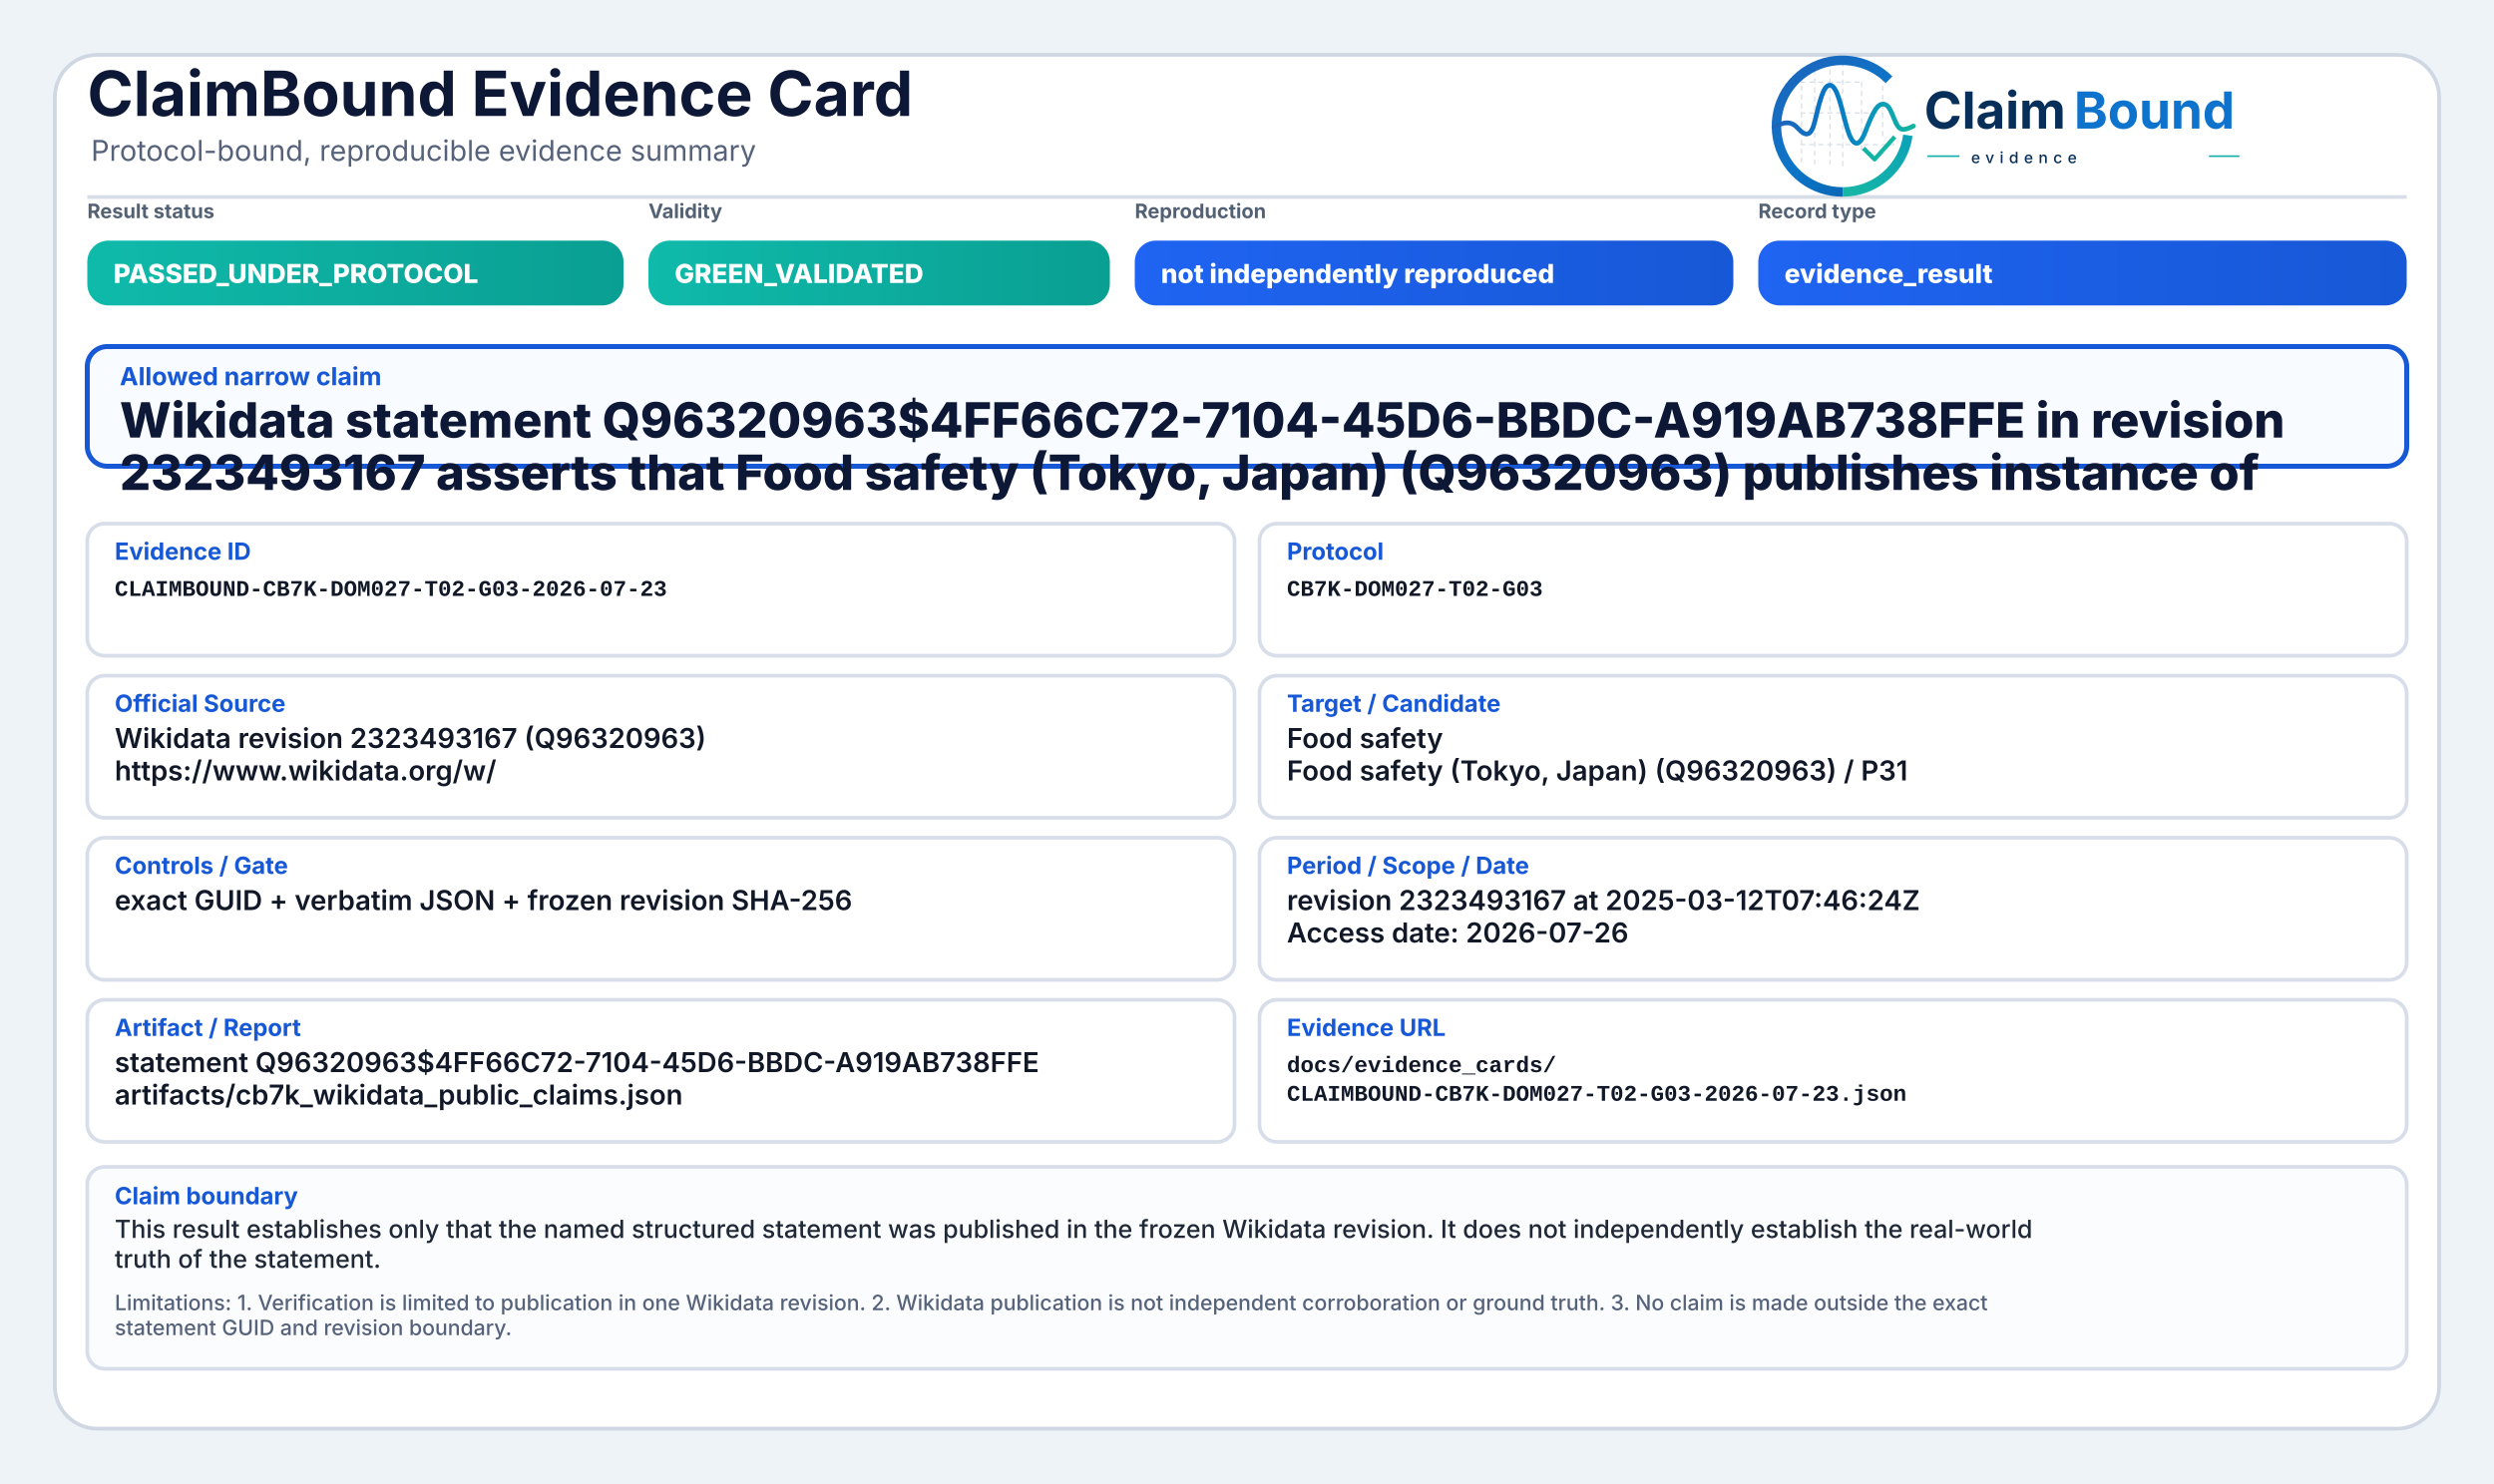
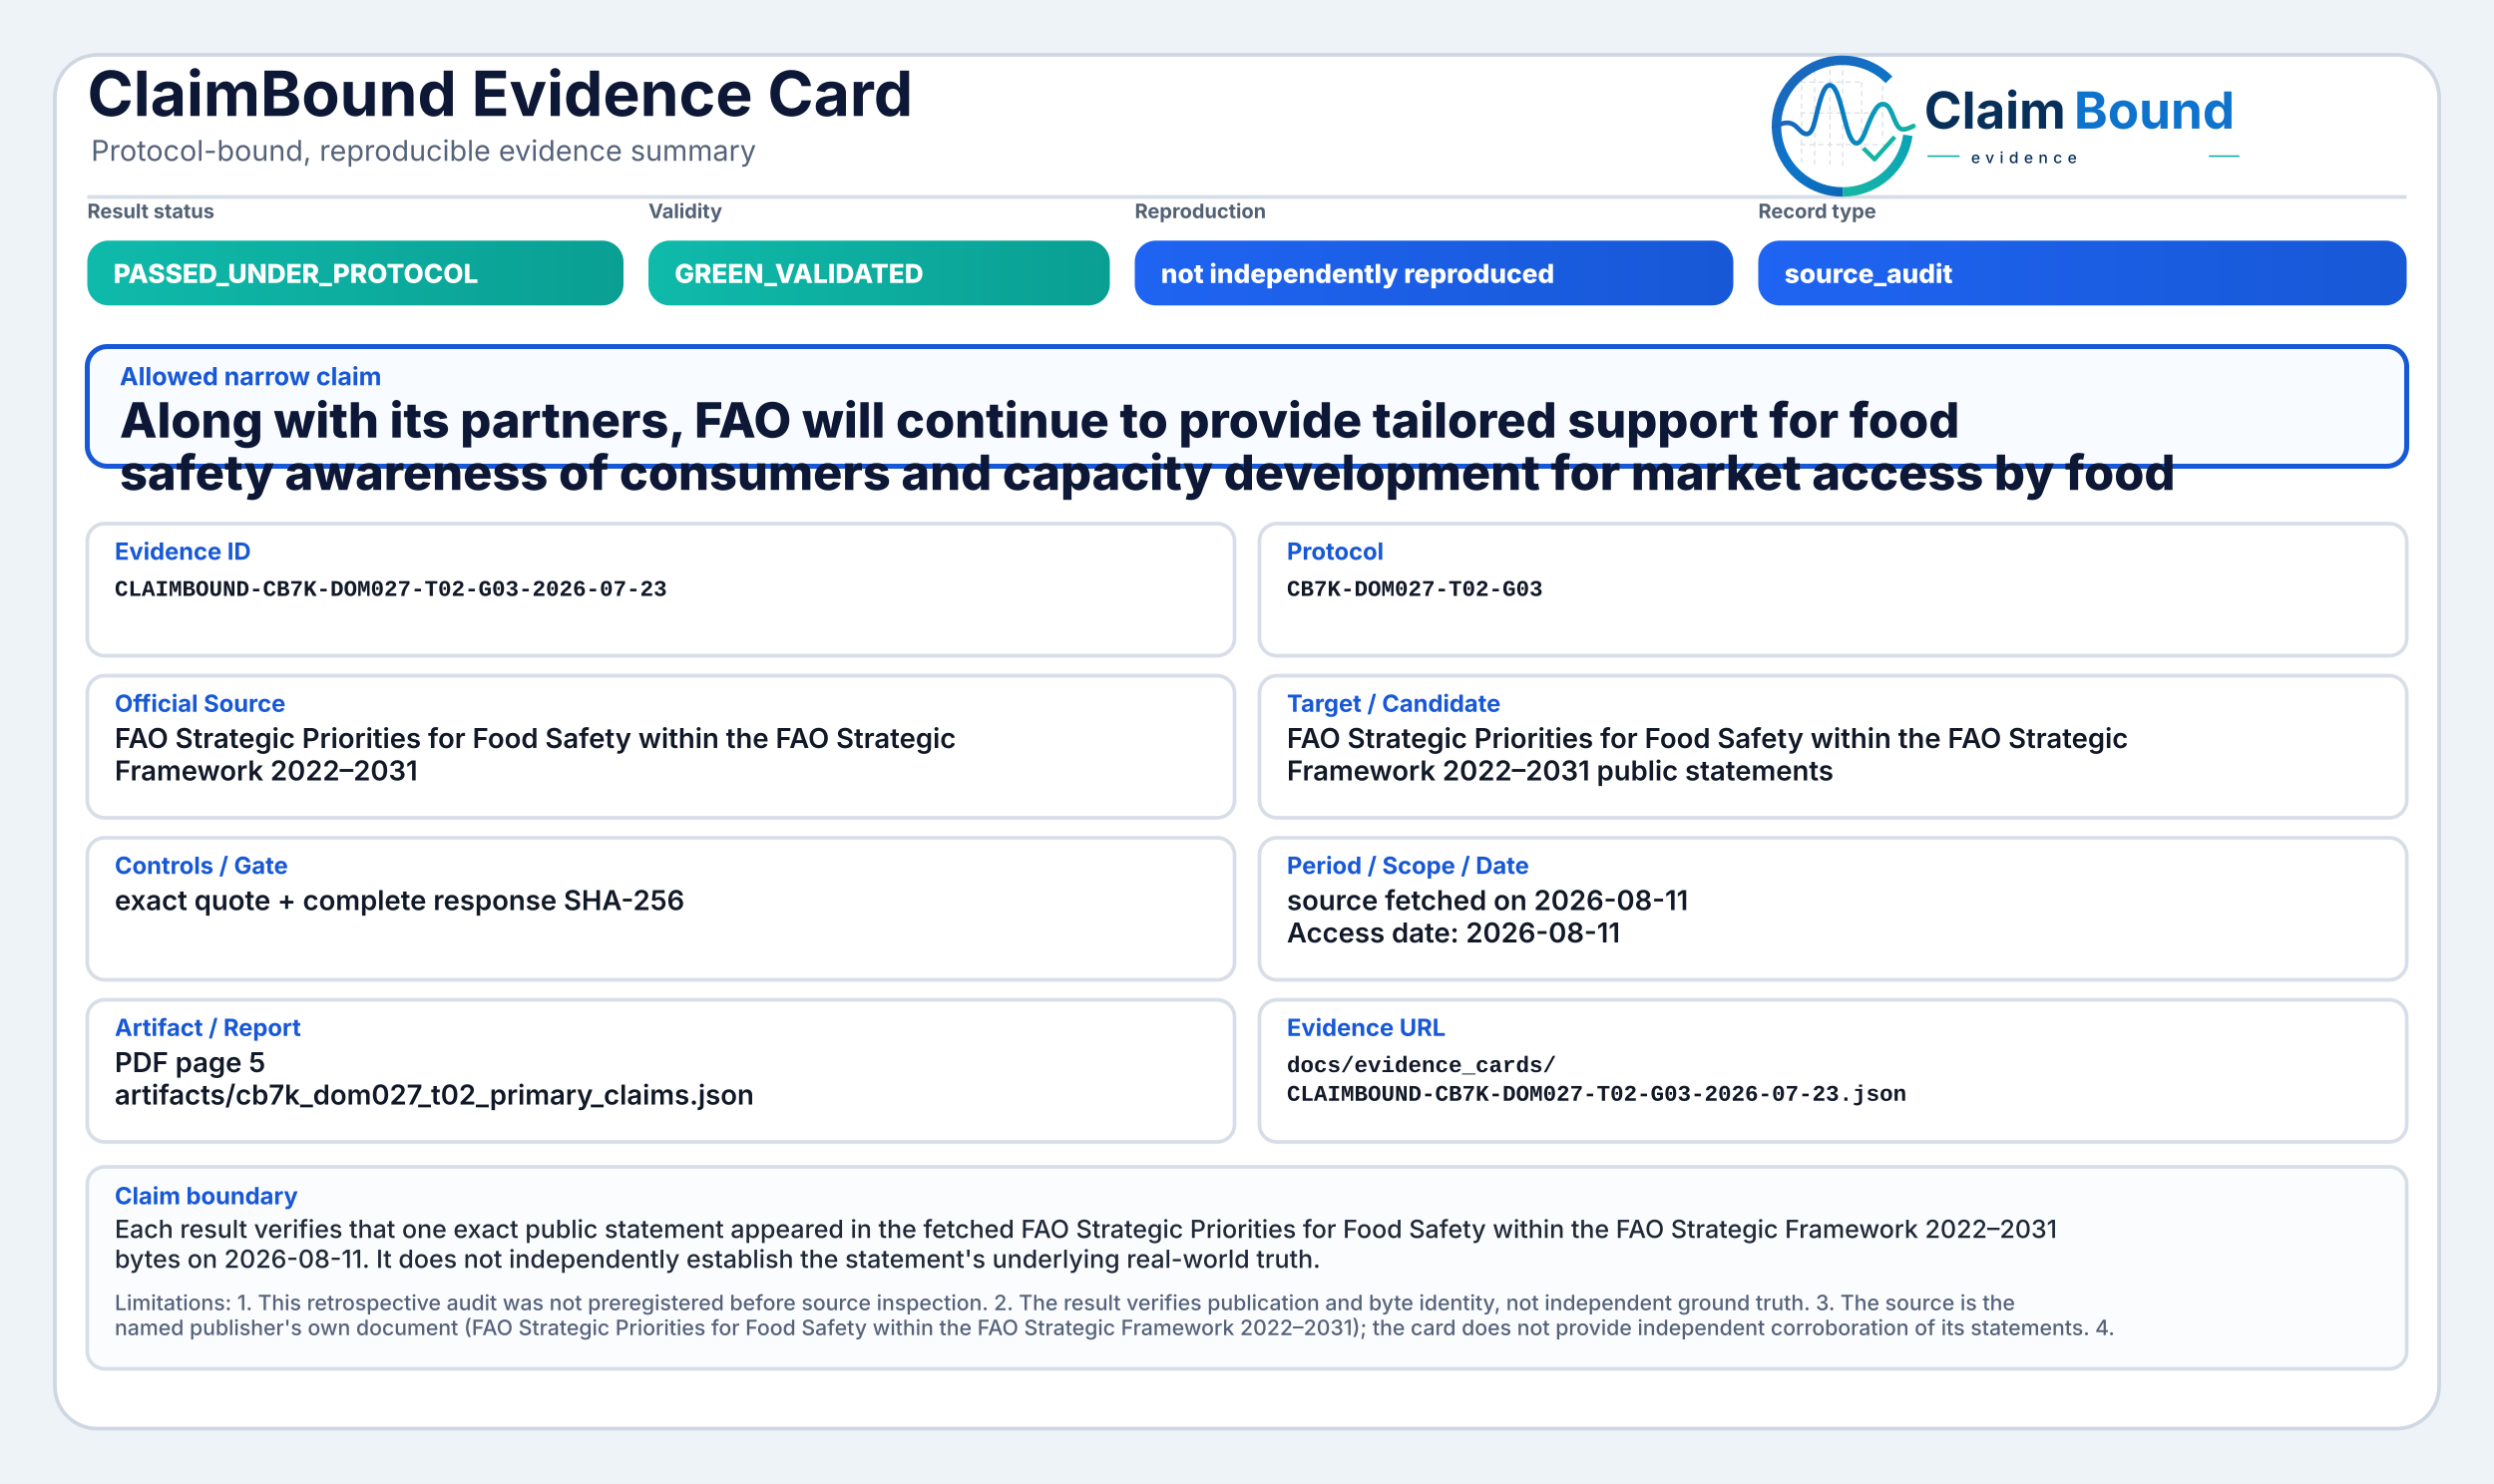
<svg xmlns="http://www.w3.org/2000/svg" width="2000" height="1190" viewBox="0 0 2000 1190" role="img" aria-label="ClaimBound Evidence Card">
  <defs>
    <linearGradient id="greenGrad" x1="0" y1="0" x2="1" y2="0">
      <stop offset="0%" stop-color="#0fbaaa" />
      <stop offset="100%" stop-color="#0a9f93" />
    </linearGradient>
    <linearGradient id="yellowGrad" x1="0" y1="0" x2="1" y2="0">
      <stop offset="0%" stop-color="#fbbf24" />
      <stop offset="100%" stop-color="#d97706" />
    </linearGradient>
    <linearGradient id="amberGrad" x1="0" y1="0" x2="1" y2="0">
      <stop offset="0%" stop-color="#f97316" />
      <stop offset="100%" stop-color="#c2410c" />
    </linearGradient>
    <linearGradient id="redGrad" x1="0" y1="0" x2="1" y2="0">
      <stop offset="0%" stop-color="#ef4444" />
      <stop offset="100%" stop-color="#b91c1c" />
    </linearGradient>
    <linearGradient id="grayGrad" x1="0" y1="0" x2="1" y2="0">
      <stop offset="0%" stop-color="#64748b" />
      <stop offset="100%" stop-color="#475569" />
    </linearGradient>
    <linearGradient id="blueGrad" x1="0" y1="0" x2="1" y2="0">
      <stop offset="0%" stop-color="#1f64f2" />
      <stop offset="100%" stop-color="#1758d6" />
    </linearGradient>
    <linearGradient id="logoRingBlue" x1="73" y1="453" x2="348" y2="793" gradientUnits="userSpaceOnUse">
      <stop offset="0" stop-color="#1E64BA" />
      <stop offset="0.55" stop-color="#0C75C8" />
      <stop offset="1" stop-color="#0A5FAB" />
    </linearGradient>
    <linearGradient id="logoRingTeal" x1="221" y1="792" x2="403" y2="594" gradientUnits="userSpaceOnUse">
      <stop offset="0" stop-color="#18B7A3" />
      <stop offset="1" stop-color="#089EBC" />
    </linearGradient>
    <linearGradient id="logoSignalGradient" x1="61" y1="628" x2="404" y2="628" gradientUnits="userSpaceOnUse">
      <stop offset="0" stop-color="#1E64BA" />
      <stop offset="0.43" stop-color="#0877C4" />
      <stop offset="0.72" stop-color="#0A97BB" />
      <stop offset="1" stop-color="#14B69E" />
    </linearGradient>
  </defs>
  <rect x="0" y="0" width="2000" height="1190" fill="#eef3f8" />
  <rect x="44" y="44" width="1912" height="1102" rx="34" fill="#ffffff" stroke="#cfd7e3" stroke-width="3" />
  <path d="M70 158 H1930" stroke="#d7dde7" stroke-width="3" />
  <text x="70" y="93" font-family="Inter, Segoe UI, Arial, sans-serif" font-size="50" font-weight="750" fill="#0d1736">ClaimBound Evidence Card</text>
  <text x="73" y="129" font-family="Inter, Segoe UI, Arial, sans-serif" font-size="23" font-weight="400" fill="#55627a">Protocol-bound, reproducible evidence summary</text>
  <g aria-label="ClaimBound evidence logo" transform="translate(1415,52) scale(0.33) translate(-40,-478)">
    <g stroke-linecap="butt" stroke-linejoin="round">
      <g stroke="#CBD3DC" stroke-width="3.2" stroke-linecap="round" stroke-dasharray="10 12" opacity="0.72">
        <path d="M130 507V714" />
        <path d="M162 490V719" />
        <path d="M199 491V719" />
        <path d="M230 471V726" />
        <path d="M276 521V690" />
        <path d="M327 508V650" />
        <path d="M128 520H277" />
        <path d="M128 595H327" />
        <path d="M128 672H355" />
      </g>
      <path d="M342.6 514.3A160 160 0 1 0 230 787" fill="none" stroke="url(#logoRingBlue)" stroke-width="23" />
      <path d="M230 787A160 160 0 0 0 388.4 649.3" fill="none" stroke="url(#logoRingTeal)" stroke-width="23" />
      <path d="M63 629.5C87 616.4 104.3 613.6 121.2 632.2C140.7 653.8 153.4 651.6 162.1 616.2C173.8 568.5 182.5 527.5 198.9 527.5C217.5 527.5 228.4 590.6 240.3 630.8C253.4 675.4 268.6 682.8 284.6 641.5C303.5 592.9 315.2 567.6 333.7 574.7C352.6 582 355.7 635.1 376.6 634.9C386.2 634.8 394 630.4 402 626.8" fill="none" stroke="url(#logoSignalGradient)" stroke-width="11.5" stroke-linecap="round" />
      <path d="M284 684.5L307.5 707.7L353 657" fill="none" stroke="#12B4A4" stroke-width="10.5" stroke-linecap="square" />
    </g>
    <text x="428" y="633" font-family="Inter, Segoe UI, Arial, sans-serif" font-size="124" font-weight="750" fill="#082F59" text-rendering="geometricPrecision">Claim</text>
    <text x="792" y="633" font-family="Inter, Segoe UI, Arial, sans-serif" font-size="124" font-weight="750" fill="#0E73CC" text-rendering="geometricPrecision">Bound</text>
    <line x1="436" y1="700" x2="514" y2="700" stroke="#11AFA9" stroke-width="4" />
    <text x="542" y="717" font-family="Inter, Segoe UI, Arial, sans-serif" font-size="38" font-weight="500" letter-spacing="13" fill="#082F59">evidence</text>
    <line x1="1120" y1="700" x2="1194" y2="700" stroke="#11AFA9" stroke-width="4" />
  </g>
  <text x="70" y="175" font-family="Inter, Segoe UI, Arial, sans-serif" font-size="16" font-weight="650" fill="#536174">Result status</text>
  <rect x="70" y="193" width="430" height="52" rx="17" fill="url(#greenGrad)" />
  <text x="91" y="227" font-family="Inter, Segoe UI, Arial, sans-serif" font-size="21" font-weight="800" fill="#ffffff">PASSED_UNDER_PROTOCOL</text>
  <text x="520" y="175" font-family="Inter, Segoe UI, Arial, sans-serif" font-size="16" font-weight="650" fill="#536174">Validity</text>
  <rect x="520" y="193" width="370" height="52" rx="17" fill="url(#greenGrad)" />
  <text x="541" y="227" font-family="Inter, Segoe UI, Arial, sans-serif" font-size="21" font-weight="800" fill="#ffffff">GREEN_VALIDATED</text>
  <text x="910" y="175" font-family="Inter, Segoe UI, Arial, sans-serif" font-size="16" font-weight="650" fill="#536174">Reproduction</text>
  <rect x="910" y="193" width="480" height="52" rx="17" fill="url(#blueGrad)" />
  <text x="931" y="227" font-family="Inter, Segoe UI, Arial, sans-serif" font-size="21" font-weight="800" fill="#ffffff">not independently reproduced</text>
  <text x="1410" y="175" font-family="Inter, Segoe UI, Arial, sans-serif" font-size="16" font-weight="650" fill="#536174">Record type</text>
  <rect x="1410" y="193" width="520" height="52" rx="17" fill="url(#blueGrad)" />
-   <text x="1431" y="227" font-family="Inter, Segoe UI, Arial, sans-serif" font-size="21" font-weight="800" fill="#ffffff">evidence_result</text>
+   <text x="1431" y="227" font-family="Inter, Segoe UI, Arial, sans-serif" font-size="21" font-weight="800" fill="#ffffff">source_audit</text>
  <rect x="70" y="278" width="1860" height="96" rx="16" fill="#f8fbff" stroke="#1758d6" stroke-width="4" />
  <text x="96" y="309" font-family="Inter, Segoe UI, Arial, sans-serif" font-size="20" font-weight="750" fill="#1758d6">Allowed narrow claim</text>
-   <text x="96" y="351" font-family="Inter, Segoe UI, Arial, sans-serif" font-size="39" font-weight="800" fill="#0d1736">Wikidata statement Q96320963$4FF66C72-7104-45D6-BBDC-A919AB738FFE in revision</text>
-   <text x="96" y="393" font-family="Inter, Segoe UI, Arial, sans-serif" font-size="39" font-weight="800" fill="#0d1736">2323493167 asserts that Food safety (Tokyo, Japan) (Q96320963) publishes instance of</text>
+   <text x="96" y="351" font-family="Inter, Segoe UI, Arial, sans-serif" font-size="39" font-weight="800" fill="#0d1736">Along with its partners, FAO will continue to provide tailored support for food</text>
+   <text x="96" y="393" font-family="Inter, Segoe UI, Arial, sans-serif" font-size="39" font-weight="800" fill="#0d1736">safety awareness of consumers and capacity development for market access by food</text>
  <rect x="70" y="420" width="920" height="106" rx="14" fill="#ffffff" stroke="#d8dee9" stroke-width="3" />
  <text x="92" y="449" font-family="Inter, Segoe UI, Arial, sans-serif" font-size="19" font-weight="750" fill="#1758d6">Evidence ID</text>
  <text x="92" y="478" font-family="SFMono-Regular, Consolas, Liberation Mono, monospace" font-size="18" font-weight="600" fill="#111827">CLAIMBOUND-CB7K-DOM027-T02-G03-2026-07-23</text>
  <rect x="1010" y="420" width="920" height="106" rx="14" fill="#ffffff" stroke="#d8dee9" stroke-width="3" />
  <text x="1032" y="449" font-family="Inter, Segoe UI, Arial, sans-serif" font-size="19" font-weight="750" fill="#1758d6">Protocol</text>
  <text x="1032" y="478" font-family="SFMono-Regular, Consolas, Liberation Mono, monospace" font-size="18" font-weight="600" fill="#111827">CB7K-DOM027-T02-G03</text>
  <rect x="70" y="542" width="920" height="114" rx="14" fill="#ffffff" stroke="#d8dee9" stroke-width="3" />
  <text x="92" y="571" font-family="Inter, Segoe UI, Arial, sans-serif" font-size="19" font-weight="750" fill="#1758d6">Official Source</text>
-   <text x="92" y="600" font-family="Inter, Segoe UI, Arial, sans-serif" font-size="22" font-weight="600" fill="#111827">Wikidata revision 2323493167 (Q96320963)</text>
-   <text x="92" y="626" font-family="Inter, Segoe UI, Arial, sans-serif" font-size="22" font-weight="600" fill="#111827">https://www.wikidata.org/w/</text>
+   <text x="92" y="600" font-family="Inter, Segoe UI, Arial, sans-serif" font-size="22" font-weight="600" fill="#111827">FAO Strategic Priorities for Food Safety within the FAO Strategic</text>
+   <text x="92" y="626" font-family="Inter, Segoe UI, Arial, sans-serif" font-size="22" font-weight="600" fill="#111827">Framework 2022–2031</text>
  <rect x="1010" y="542" width="920" height="114" rx="14" fill="#ffffff" stroke="#d8dee9" stroke-width="3" />
  <text x="1032" y="571" font-family="Inter, Segoe UI, Arial, sans-serif" font-size="19" font-weight="750" fill="#1758d6">Target / Candidate</text>
-   <text x="1032" y="600" font-family="Inter, Segoe UI, Arial, sans-serif" font-size="22" font-weight="600" fill="#111827">Food safety</text>
-   <text x="1032" y="626" font-family="Inter, Segoe UI, Arial, sans-serif" font-size="22" font-weight="600" fill="#111827">Food safety (Tokyo, Japan) (Q96320963) / P31</text>
+   <text x="1032" y="600" font-family="Inter, Segoe UI, Arial, sans-serif" font-size="22" font-weight="600" fill="#111827">FAO Strategic Priorities for Food Safety within the FAO Strategic</text>
+   <text x="1032" y="626" font-family="Inter, Segoe UI, Arial, sans-serif" font-size="22" font-weight="600" fill="#111827">Framework 2022–2031 public statements</text>
  <rect x="70" y="672" width="920" height="114" rx="14" fill="#ffffff" stroke="#d8dee9" stroke-width="3" />
  <text x="92" y="701" font-family="Inter, Segoe UI, Arial, sans-serif" font-size="19" font-weight="750" fill="#1758d6">Controls / Gate</text>
-   <text x="92" y="730" font-family="Inter, Segoe UI, Arial, sans-serif" font-size="22" font-weight="600" fill="#111827">exact GUID + verbatim JSON + frozen revision SHA-256</text>
+   <text x="92" y="730" font-family="Inter, Segoe UI, Arial, sans-serif" font-size="22" font-weight="600" fill="#111827">exact quote + complete response SHA-256</text>
  <rect x="1010" y="672" width="920" height="114" rx="14" fill="#ffffff" stroke="#d8dee9" stroke-width="3" />
  <text x="1032" y="701" font-family="Inter, Segoe UI, Arial, sans-serif" font-size="19" font-weight="750" fill="#1758d6">Period / Scope / Date</text>
-   <text x="1032" y="730" font-family="Inter, Segoe UI, Arial, sans-serif" font-size="22" font-weight="600" fill="#111827">revision 2323493167 at 2025-03-12T07:46:24Z</text>
-   <text x="1032" y="756" font-family="Inter, Segoe UI, Arial, sans-serif" font-size="22" font-weight="600" fill="#111827">Access date: 2026-07-26</text>
+   <text x="1032" y="730" font-family="Inter, Segoe UI, Arial, sans-serif" font-size="22" font-weight="600" fill="#111827">source fetched on 2026-08-11</text>
+   <text x="1032" y="756" font-family="Inter, Segoe UI, Arial, sans-serif" font-size="22" font-weight="600" fill="#111827">Access date: 2026-08-11</text>
  <rect x="70" y="802" width="920" height="114" rx="14" fill="#ffffff" stroke="#d8dee9" stroke-width="3" />
  <text x="92" y="831" font-family="Inter, Segoe UI, Arial, sans-serif" font-size="19" font-weight="750" fill="#1758d6">Artifact / Report</text>
-   <text x="92" y="860" font-family="Inter, Segoe UI, Arial, sans-serif" font-size="22" font-weight="600" fill="#111827">statement Q96320963$4FF66C72-7104-45D6-BBDC-A919AB738FFE</text>
-   <text x="92" y="886" font-family="Inter, Segoe UI, Arial, sans-serif" font-size="22" font-weight="600" fill="#111827">artifacts/cb7k_wikidata_public_claims.json</text>
+   <text x="92" y="860" font-family="Inter, Segoe UI, Arial, sans-serif" font-size="22" font-weight="600" fill="#111827">PDF page 5</text>
+   <text x="92" y="886" font-family="Inter, Segoe UI, Arial, sans-serif" font-size="22" font-weight="600" fill="#111827">artifacts/cb7k_dom027_t02_primary_claims.json</text>
  <rect x="1010" y="802" width="920" height="114" rx="14" fill="#ffffff" stroke="#d8dee9" stroke-width="3" />
  <text x="1032" y="831" font-family="Inter, Segoe UI, Arial, sans-serif" font-size="19" font-weight="750" fill="#1758d6">Evidence URL</text>
  <text x="1032" y="860" font-family="SFMono-Regular, Consolas, Liberation Mono, monospace" font-size="18" font-weight="600" fill="#111827">docs/evidence_cards/</text>
  <text x="1032" y="883" font-family="SFMono-Regular, Consolas, Liberation Mono, monospace" font-size="18" font-weight="600" fill="#111827">CLAIMBOUND-CB7K-DOM027-T02-G03-2026-07-23.json</text>
  <rect x="70" y="936" width="1860" height="162" rx="14" fill="#fbfcfe" stroke="#d8dee9" stroke-width="3" />
  <text x="92" y="966" font-family="Inter, Segoe UI, Arial, sans-serif" font-size="19" font-weight="750" fill="#1758d6">Claim boundary</text>
-   <text x="92" y="993" font-family="Inter, Segoe UI, Arial, sans-serif" font-size="20" font-weight="500" fill="#1f2937">This result establishes only that the named structured statement was published in the frozen Wikidata revision. It does not independently establish the real-world</text>
-   <text x="92" y="1017" font-family="Inter, Segoe UI, Arial, sans-serif" font-size="20" font-weight="500" fill="#1f2937">truth of the statement.</text>
-   <text x="92" y="1051" font-family="Inter, Segoe UI, Arial, sans-serif" font-size="17" font-weight="500" fill="#55627a">Limitations: 1. Verification is limited to publication in one Wikidata revision. 2. Wikidata publication is not independent corroboration or ground truth. 3. No claim is made outside the exact</text>
-   <text x="92" y="1071" font-family="Inter, Segoe UI, Arial, sans-serif" font-size="17" font-weight="500" fill="#55627a">statement GUID and revision boundary.</text>
+   <text x="92" y="993" font-family="Inter, Segoe UI, Arial, sans-serif" font-size="20" font-weight="500" fill="#1f2937">Each result verifies that one exact public statement appeared in the fetched FAO Strategic Priorities for Food Safety within the FAO Strategic Framework 2022–2031</text>
+   <text x="92" y="1017" font-family="Inter, Segoe UI, Arial, sans-serif" font-size="20" font-weight="500" fill="#1f2937">bytes on 2026-08-11. It does not independently establish the statement's underlying real-world truth.</text>
+   <text x="92" y="1051" font-family="Inter, Segoe UI, Arial, sans-serif" font-size="17" font-weight="500" fill="#55627a">Limitations: 1. This retrospective audit was not preregistered before source inspection. 2. The result verifies publication and byte identity, not independent ground truth. 3. The source is the</text>
+   <text x="92" y="1071" font-family="Inter, Segoe UI, Arial, sans-serif" font-size="17" font-weight="500" fill="#55627a">named publisher's own document (FAO Strategic Priorities for Food Safety within the FAO Strategic Framework 2022–2031); the card does not provide independent corroboration of its statements. 4.</text>
</svg>
